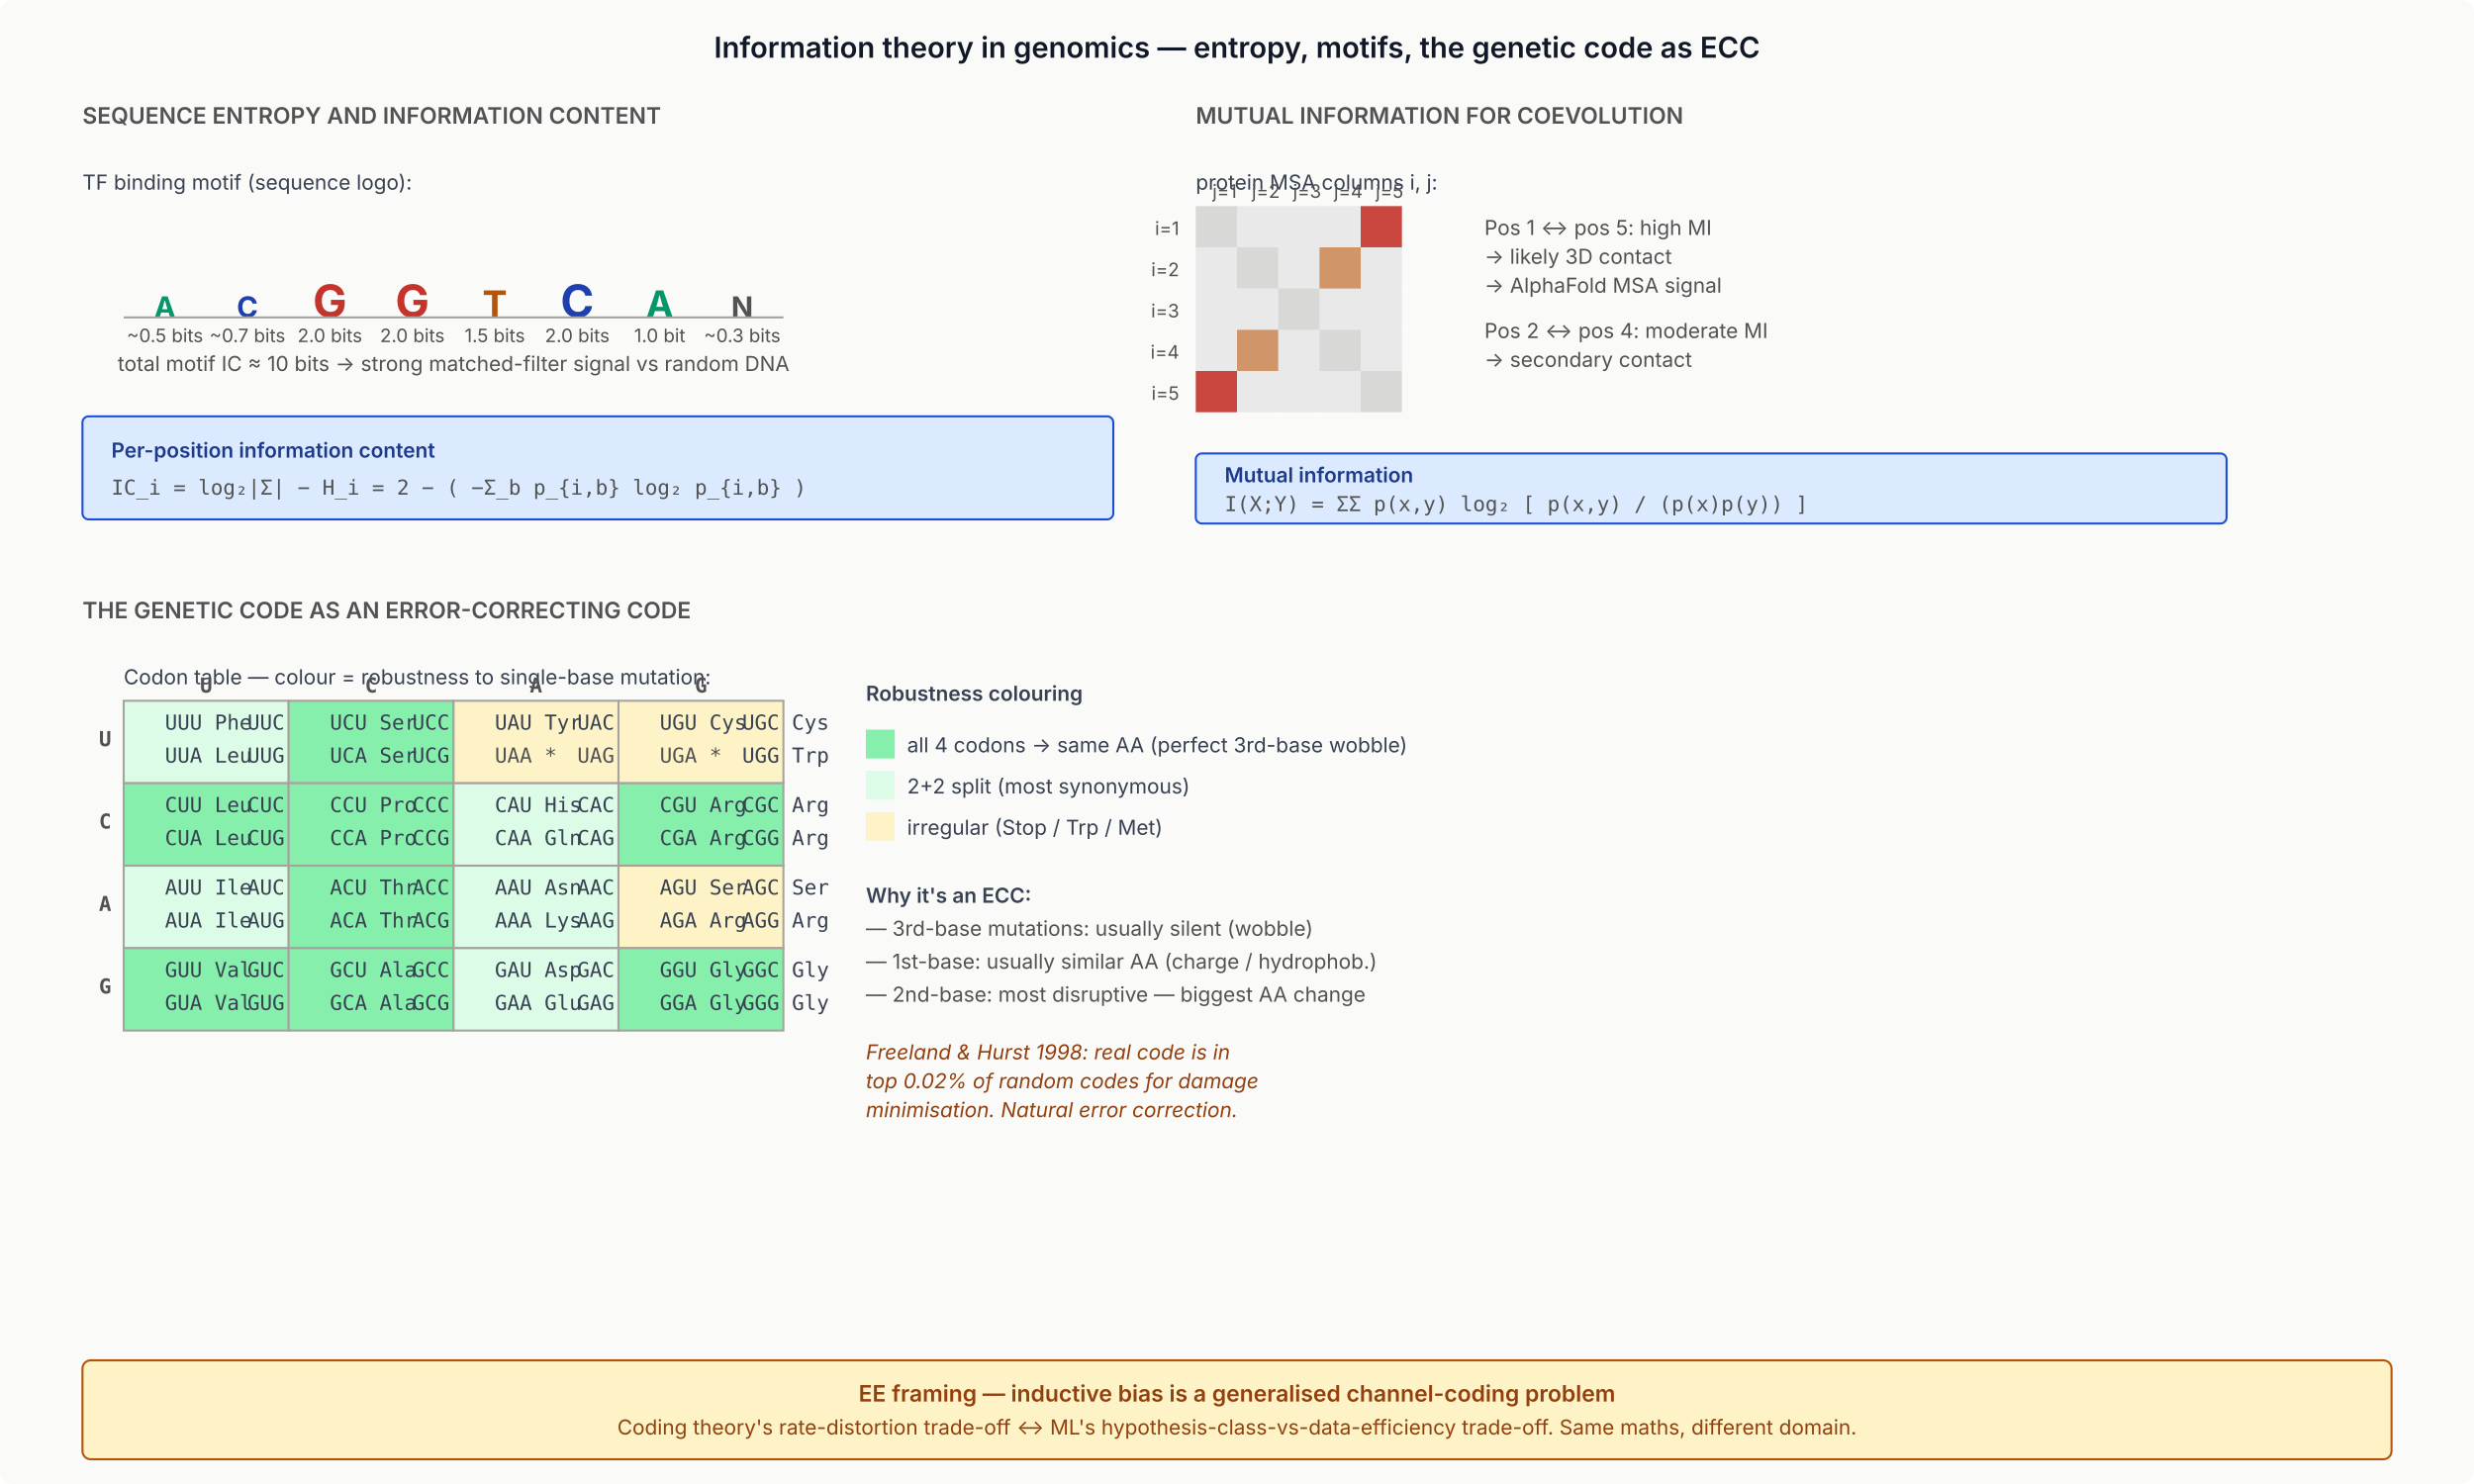
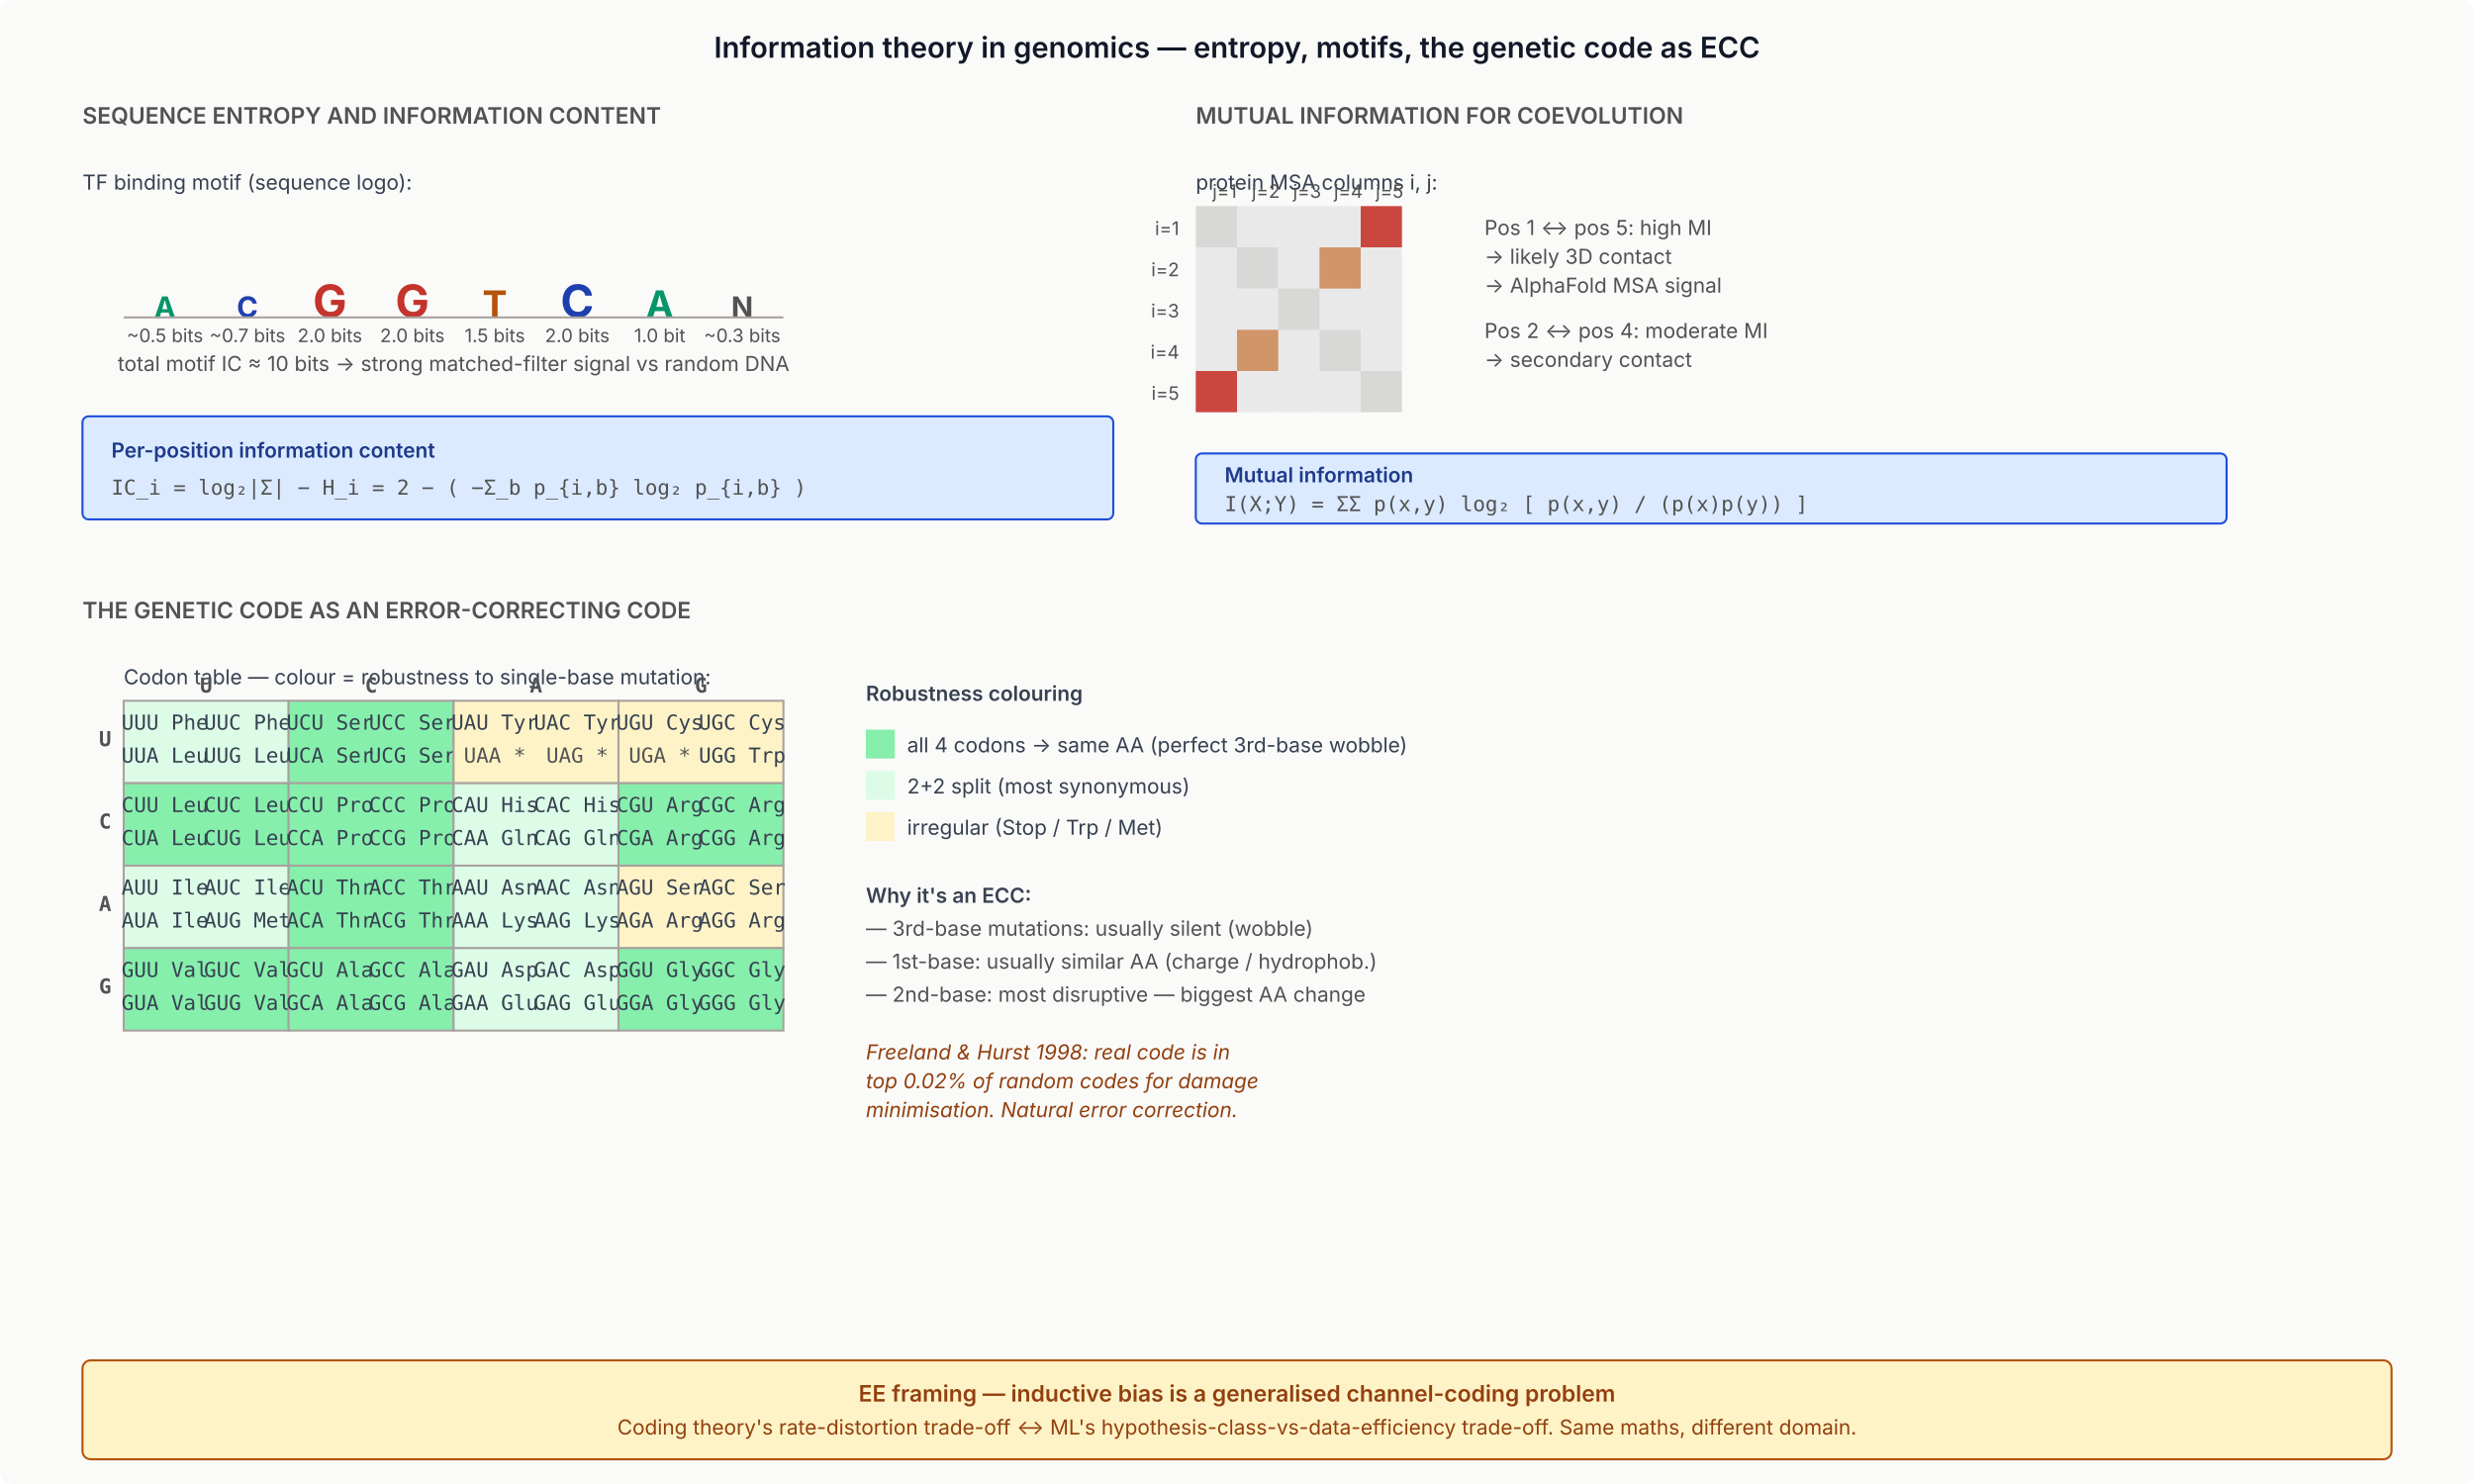
<svg xmlns="http://www.w3.org/2000/svg" viewBox="0 0 1200 720" width="1200" height="720" font-family="Inter, sans-serif">
  <defs>
    <style>text { font-family: Inter, sans-serif; } .mono { font-family: 'JetBrains Mono', monospace; font-size: 10px; }</style>
  </defs>
  <rect width="1200" height="720" fill="#fafaf9" rx="6" />
  <text x="600" y="28" text-anchor="middle" font-size="14" font-weight="600" fill="#111827">Information theory in genomics — entropy, motifs, the genetic code as ECC</text>
  <g transform="translate(40,60)">
    <text x="0" y="0" font-size="11" font-weight="600" fill="#525252">SEQUENCE ENTROPY AND INFORMATION CONTENT</text>
    <g transform="translate(0,18)">
      <text x="0" y="14" font-size="10" fill="#374151">TF binding motif (sequence logo):</text>
      <g transform="translate(20,30)">
        <g transform="translate(0,0)">
          <text x="20" y="46" text-anchor="middle" font-size="14" font-weight="700" fill="#059669" transform="scaleY(0.4) translate(0,69)">A</text>
          <text x="20" y="58" text-anchor="middle" font-size="9" fill="#525252">~0.5 bits</text>
        </g>
        <g transform="translate(40,0)">
          <text x="20" y="46" text-anchor="middle" font-size="14" font-weight="700" fill="#1e40af" transform="scaleY(0.5) translate(0,46)">C</text>
          <text x="20" y="58" text-anchor="middle" font-size="9" fill="#525252">~0.7 bits</text>
        </g>
        <g transform="translate(80,0)">
          <text x="20" y="46" text-anchor="middle" font-size="22" font-weight="700" fill="#c4342c" transform="scaleY(1.0) translate(0,0)">G</text>
          <text x="20" y="58" text-anchor="middle" font-size="9" fill="#525252">2.0 bits</text>
        </g>
        <g transform="translate(120,0)">
          <text x="20" y="46" text-anchor="middle" font-size="22" font-weight="700" fill="#c4342c" transform="scaleY(1.0) translate(0,0)">G</text>
          <text x="20" y="58" text-anchor="middle" font-size="9" fill="#525252">2.0 bits</text>
        </g>
        <g transform="translate(160,0)">
          <text x="20" y="46" text-anchor="middle" font-size="18" font-weight="700" fill="#b45309" transform="scaleY(0.85) translate(0,8)">T</text>
          <text x="20" y="58" text-anchor="middle" font-size="9" fill="#525252">1.5 bits</text>
        </g>
        <g transform="translate(200,0)">
          <text x="20" y="46" text-anchor="middle" font-size="22" font-weight="700" fill="#1e40af" transform="scaleY(1.0) translate(0,0)">C</text>
          <text x="20" y="58" text-anchor="middle" font-size="9" fill="#525252">2.0 bits</text>
        </g>
        <g transform="translate(240,0)">
          <text x="20" y="46" text-anchor="middle" font-size="18" font-weight="700" fill="#059669" transform="scaleY(0.7) translate(0,16)">A</text>
          <text x="20" y="58" text-anchor="middle" font-size="9" fill="#525252">1.0 bit</text>
        </g>
        <g transform="translate(280,0)">
          <text x="20" y="46" text-anchor="middle" font-size="14" font-weight="700" fill="#525252" transform="scaleY(0.4) translate(0,69)">N</text>
          <text x="20" y="58" text-anchor="middle" font-size="9" fill="#525252">~0.3 bits</text>
        </g>
        <line x1="0" y1="46" x2="320" y2="46" stroke="#a8a29e" />
      </g>
    </g>
    <text x="180" y="120" text-anchor="middle" font-size="10" fill="#525252">total motif IC ≈ 10 bits → strong matched-filter signal vs random DNA</text>
    <g transform="translate(0,142)">
      <rect width="500" height="50" fill="#dbeafe" stroke="#1d4ed8" rx="3" />
      <text x="14" y="20" font-size="10" font-weight="600" fill="#1e3a8a">Per-position information content</text>
      <text x="14" y="38" font-size="11" class="mono" fill="#525252">IC_i = log₂|Σ| − H_i = 2 − ( −Σ_b p_{i,b} log₂ p_{i,b} )</text>
    </g>
  </g>
  <g transform="translate(580,60)">
    <text x="0" y="0" font-size="11" font-weight="600" fill="#525252">MUTUAL INFORMATION FOR COEVOLUTION</text>
    <g transform="translate(0,18)">
      <text x="0" y="14" font-size="10" fill="#374151">protein MSA columns i, j:</text>
    </g>
    <g transform="translate(0,40)">
      <text x="-8" y="14" text-anchor="end" font-size="9" fill="#525252">i=1</text>
      <text x="-8" y="34" text-anchor="end" font-size="9" fill="#525252">i=2</text>
      <text x="-8" y="54" text-anchor="end" font-size="9" fill="#525252">i=3</text>
      <text x="-8" y="74" text-anchor="end" font-size="9" fill="#525252">i=4</text>
      <text x="-8" y="94" text-anchor="end" font-size="9" fill="#525252">i=5</text>
      <text x="14" y="-4" text-anchor="middle" font-size="9" fill="#525252">j=1</text>
      <text x="34" y="-4" text-anchor="middle" font-size="9" fill="#525252">j=2</text>
      <text x="54" y="-4" text-anchor="middle" font-size="9" fill="#525252">j=3</text>
      <text x="74" y="-4" text-anchor="middle" font-size="9" fill="#525252">j=4</text>
      <text x="94" y="-4" text-anchor="middle" font-size="9" fill="#525252">j=5</text>
      <rect x="0" y="0" width="20" height="20" fill="#525252" fill-opacity="0.2" />
      <rect x="20" y="20" width="20" height="20" fill="#525252" fill-opacity="0.2" />
      <rect x="40" y="40" width="20" height="20" fill="#525252" fill-opacity="0.2" />
      <rect x="60" y="60" width="20" height="20" fill="#525252" fill-opacity="0.2" />
      <rect x="80" y="80" width="20" height="20" fill="#525252" fill-opacity="0.2" />
      <rect x="80" y="0" width="20" height="20" fill="#c4342c" fill-opacity="0.9" />
      <rect x="0" y="80" width="20" height="20" fill="#c4342c" fill-opacity="0.9" />
      <rect x="60" y="20" width="20" height="20" fill="#b45309" fill-opacity="0.6" />
      <rect x="20" y="60" width="20" height="20" fill="#b45309" fill-opacity="0.6" />
      <rect x="20" y="0" width="20" height="20" fill="#525252" fill-opacity="0.1" />
      <rect x="40" y="0" width="20" height="20" fill="#525252" fill-opacity="0.1" />
      <rect x="60" y="0" width="20" height="20" fill="#525252" fill-opacity="0.1" />
      <rect x="0" y="20" width="20" height="20" fill="#525252" fill-opacity="0.1" />
      <rect x="40" y="20" width="20" height="20" fill="#525252" fill-opacity="0.1" />
      <rect x="80" y="20" width="20" height="20" fill="#525252" fill-opacity="0.1" />
      <rect x="0" y="40" width="20" height="20" fill="#525252" fill-opacity="0.1" />
      <rect x="20" y="40" width="20" height="20" fill="#525252" fill-opacity="0.1" />
      <rect x="60" y="40" width="20" height="20" fill="#525252" fill-opacity="0.1" />
      <rect x="80" y="40" width="20" height="20" fill="#525252" fill-opacity="0.1" />
      <rect x="0" y="60" width="20" height="20" fill="#525252" fill-opacity="0.1" />
      <rect x="40" y="60" width="20" height="20" fill="#525252" fill-opacity="0.1" />
      <rect x="80" y="60" width="20" height="20" fill="#525252" fill-opacity="0.1" />
      <rect x="20" y="80" width="20" height="20" fill="#525252" fill-opacity="0.1" />
      <rect x="40" y="80" width="20" height="20" fill="#525252" fill-opacity="0.1" />
      <rect x="60" y="80" width="20" height="20" fill="#525252" fill-opacity="0.1" />
    </g>
    <g transform="translate(140,40)" font-size="10" fill="#525252">
      <text x="0" y="14">Pos 1 ↔ pos 5: high MI</text>
      <text x="0" y="28">→ likely 3D contact</text>
      <text x="0" y="42">→ AlphaFold MSA signal</text>
      <text x="0" y="64">Pos 2 ↔ pos 4: moderate MI</text>
      <text x="0" y="78">→ secondary contact</text>
    </g>
    <g transform="translate(0,160)">
      <rect width="500" height="34" fill="#dbeafe" stroke="#1d4ed8" rx="3" />
      <text x="14" y="14" font-size="10" font-weight="600" fill="#1e3a8a">Mutual information</text>
      <text x="14" y="28" font-size="11" class="mono" fill="#525252">I(X;Y) = ΣΣ p(x,y) log₂ [ p(x,y) / (p(x)p(y)) ]</text>
    </g>
  </g>
  <g transform="translate(40,300)">
    <text x="0" y="0" font-size="11" font-weight="600" fill="#525252">THE GENETIC CODE AS AN ERROR-CORRECTING CODE</text>
    <g transform="translate(20,18)">
      <text x="0" y="14" font-size="10" fill="#374151">Codon table — colour = robustness to single-base mutation:</text>
    </g>
    <g transform="translate(20,40)">
      <text x="-6" y="22" text-anchor="end" font-size="10" font-weight="600" class="mono" fill="#525252">U</text>
      <text x="-6" y="62" text-anchor="end" font-size="10" font-weight="600" class="mono" fill="#525252">C</text>
      <text x="-6" y="102" text-anchor="end" font-size="10" font-weight="600" class="mono" fill="#525252">A</text>
      <text x="-6" y="142" text-anchor="end" font-size="10" font-weight="600" class="mono" fill="#525252">G</text>
      <text x="40" y="-4" text-anchor="middle" font-size="10" font-weight="600" class="mono" fill="#525252">U</text>
      <text x="120" y="-4" text-anchor="middle" font-size="10" font-weight="600" class="mono" fill="#525252">C</text>
      <text x="200" y="-4" text-anchor="middle" font-size="10" font-weight="600" class="mono" fill="#525252">A</text>
      <text x="280" y="-4" text-anchor="middle" font-size="10" font-weight="600" class="mono" fill="#525252">G</text>
      <g transform="translate(0,0)">
        <rect x="0" y="0" width="80" height="40" fill="#dcfce7" stroke="#a8a29e" />
-         <text x="20" y="14" font-size="9" class="mono" fill="#374151">UUU Phe</text>
-         <text x="60" y="14" font-size="9" class="mono" fill="#374151">UUC Phe</text>
-         <text x="20" y="30" font-size="9" class="mono" fill="#374151">UUA Leu</text>
-         <text x="60" y="30" font-size="9" class="mono" fill="#374151">UUG Leu</text>
+         <text x="20" y="14" font-size="8" text-anchor="middle" class="mono" fill="#374151">UUU Phe</text>
+         <text x="60" y="14" font-size="8" text-anchor="middle" class="mono" fill="#374151">UUC Phe</text>
+         <text x="20" y="30" font-size="8" text-anchor="middle" class="mono" fill="#374151">UUA Leu</text>
+         <text x="60" y="30" font-size="8" text-anchor="middle" class="mono" fill="#374151">UUG Leu</text>
      </g>
      <g transform="translate(80,0)">
        <rect x="0" y="0" width="80" height="40" fill="#86efac" stroke="#a8a29e" />
-         <text x="20" y="14" font-size="9" class="mono" fill="#374151">UCU Ser</text>
-         <text x="60" y="14" font-size="9" class="mono" fill="#374151">UCC Ser</text>
-         <text x="20" y="30" font-size="9" class="mono" fill="#374151">UCA Ser</text>
-         <text x="60" y="30" font-size="9" class="mono" fill="#374151">UCG Ser</text>
+         <text x="20" y="14" font-size="8" text-anchor="middle" class="mono" fill="#374151">UCU Ser</text>
+         <text x="60" y="14" font-size="8" text-anchor="middle" class="mono" fill="#374151">UCC Ser</text>
+         <text x="20" y="30" font-size="8" text-anchor="middle" class="mono" fill="#374151">UCA Ser</text>
+         <text x="60" y="30" font-size="8" text-anchor="middle" class="mono" fill="#374151">UCG Ser</text>
      </g>
      <g transform="translate(160,0)">
        <rect x="0" y="0" width="80" height="40" fill="#fef3c7" stroke="#a8a29e" />
-         <text x="20" y="14" font-size="9" class="mono" fill="#374151">UAU Tyr</text>
-         <text x="60" y="14" font-size="9" class="mono" fill="#374151">UAC Tyr</text>
-         <text x="20" y="30" font-size="9" class="mono" fill="#525252">UAA *</text>
-         <text x="60" y="30" font-size="9" class="mono" fill="#525252">UAG *</text>
+         <text x="20" y="14" font-size="8" text-anchor="middle" class="mono" fill="#374151">UAU Tyr</text>
+         <text x="60" y="14" font-size="8" text-anchor="middle" class="mono" fill="#374151">UAC Tyr</text>
+         <text x="20" y="30" font-size="8" text-anchor="middle" class="mono" fill="#525252">UAA *</text>
+         <text x="60" y="30" font-size="8" text-anchor="middle" class="mono" fill="#525252">UAG *</text>
      </g>
      <g transform="translate(240,0)">
        <rect x="0" y="0" width="80" height="40" fill="#fef3c7" stroke="#a8a29e" />
-         <text x="20" y="14" font-size="9" class="mono" fill="#374151">UGU Cys</text>
-         <text x="60" y="14" font-size="9" class="mono" fill="#374151">UGC Cys</text>
-         <text x="20" y="30" font-size="9" class="mono" fill="#525252">UGA *</text>
-         <text x="60" y="30" font-size="9" class="mono" fill="#374151">UGG Trp</text>
+         <text x="20" y="14" font-size="8" text-anchor="middle" class="mono" fill="#374151">UGU Cys</text>
+         <text x="60" y="14" font-size="8" text-anchor="middle" class="mono" fill="#374151">UGC Cys</text>
+         <text x="20" y="30" font-size="8" text-anchor="middle" class="mono" fill="#525252">UGA *</text>
+         <text x="60" y="30" font-size="8" text-anchor="middle" class="mono" fill="#374151">UGG Trp</text>
      </g>
      <g transform="translate(0,40)">
        <rect x="0" y="0" width="80" height="40" fill="#86efac" stroke="#a8a29e" />
-         <text x="20" y="14" font-size="9" class="mono" fill="#374151">CUU Leu</text>
-         <text x="60" y="14" font-size="9" class="mono" fill="#374151">CUC Leu</text>
-         <text x="20" y="30" font-size="9" class="mono" fill="#374151">CUA Leu</text>
-         <text x="60" y="30" font-size="9" class="mono" fill="#374151">CUG Leu</text>
+         <text x="20" y="14" font-size="8" text-anchor="middle" class="mono" fill="#374151">CUU Leu</text>
+         <text x="60" y="14" font-size="8" text-anchor="middle" class="mono" fill="#374151">CUC Leu</text>
+         <text x="20" y="30" font-size="8" text-anchor="middle" class="mono" fill="#374151">CUA Leu</text>
+         <text x="60" y="30" font-size="8" text-anchor="middle" class="mono" fill="#374151">CUG Leu</text>
      </g>
      <g transform="translate(80,40)">
        <rect x="0" y="0" width="80" height="40" fill="#86efac" stroke="#a8a29e" />
-         <text x="20" y="14" font-size="9" class="mono" fill="#374151">CCU Pro</text>
-         <text x="60" y="14" font-size="9" class="mono" fill="#374151">CCC Pro</text>
-         <text x="20" y="30" font-size="9" class="mono" fill="#374151">CCA Pro</text>
-         <text x="60" y="30" font-size="9" class="mono" fill="#374151">CCG Pro</text>
+         <text x="20" y="14" font-size="8" text-anchor="middle" class="mono" fill="#374151">CCU Pro</text>
+         <text x="60" y="14" font-size="8" text-anchor="middle" class="mono" fill="#374151">CCC Pro</text>
+         <text x="20" y="30" font-size="8" text-anchor="middle" class="mono" fill="#374151">CCA Pro</text>
+         <text x="60" y="30" font-size="8" text-anchor="middle" class="mono" fill="#374151">CCG Pro</text>
      </g>
      <g transform="translate(160,40)">
        <rect x="0" y="0" width="80" height="40" fill="#dcfce7" stroke="#a8a29e" />
-         <text x="20" y="14" font-size="9" class="mono" fill="#374151">CAU His</text>
-         <text x="60" y="14" font-size="9" class="mono" fill="#374151">CAC His</text>
-         <text x="20" y="30" font-size="9" class="mono" fill="#374151">CAA Gln</text>
-         <text x="60" y="30" font-size="9" class="mono" fill="#374151">CAG Gln</text>
+         <text x="20" y="14" font-size="8" text-anchor="middle" class="mono" fill="#374151">CAU His</text>
+         <text x="60" y="14" font-size="8" text-anchor="middle" class="mono" fill="#374151">CAC His</text>
+         <text x="20" y="30" font-size="8" text-anchor="middle" class="mono" fill="#374151">CAA Gln</text>
+         <text x="60" y="30" font-size="8" text-anchor="middle" class="mono" fill="#374151">CAG Gln</text>
      </g>
      <g transform="translate(240,40)">
        <rect x="0" y="0" width="80" height="40" fill="#86efac" stroke="#a8a29e" />
-         <text x="20" y="14" font-size="9" class="mono" fill="#374151">CGU Arg</text>
-         <text x="60" y="14" font-size="9" class="mono" fill="#374151">CGC Arg</text>
-         <text x="20" y="30" font-size="9" class="mono" fill="#374151">CGA Arg</text>
-         <text x="60" y="30" font-size="9" class="mono" fill="#374151">CGG Arg</text>
+         <text x="20" y="14" font-size="8" text-anchor="middle" class="mono" fill="#374151">CGU Arg</text>
+         <text x="60" y="14" font-size="8" text-anchor="middle" class="mono" fill="#374151">CGC Arg</text>
+         <text x="20" y="30" font-size="8" text-anchor="middle" class="mono" fill="#374151">CGA Arg</text>
+         <text x="60" y="30" font-size="8" text-anchor="middle" class="mono" fill="#374151">CGG Arg</text>
      </g>
      <g transform="translate(0,80)">
        <rect x="0" y="0" width="80" height="40" fill="#dcfce7" stroke="#a8a29e" />
-         <text x="20" y="14" font-size="9" class="mono" fill="#374151">AUU Ile</text>
-         <text x="60" y="14" font-size="9" class="mono" fill="#374151">AUC Ile</text>
-         <text x="20" y="30" font-size="9" class="mono" fill="#374151">AUA Ile</text>
-         <text x="60" y="30" font-size="9" class="mono" fill="#374151">AUG Met</text>
+         <text x="20" y="14" font-size="8" text-anchor="middle" class="mono" fill="#374151">AUU Ile</text>
+         <text x="60" y="14" font-size="8" text-anchor="middle" class="mono" fill="#374151">AUC Ile</text>
+         <text x="20" y="30" font-size="8" text-anchor="middle" class="mono" fill="#374151">AUA Ile</text>
+         <text x="60" y="30" font-size="8" text-anchor="middle" class="mono" fill="#374151">AUG Met</text>
      </g>
      <g transform="translate(80,80)">
        <rect x="0" y="0" width="80" height="40" fill="#86efac" stroke="#a8a29e" />
-         <text x="20" y="14" font-size="9" class="mono" fill="#374151">ACU Thr</text>
-         <text x="60" y="14" font-size="9" class="mono" fill="#374151">ACC Thr</text>
-         <text x="20" y="30" font-size="9" class="mono" fill="#374151">ACA Thr</text>
-         <text x="60" y="30" font-size="9" class="mono" fill="#374151">ACG Thr</text>
+         <text x="20" y="14" font-size="8" text-anchor="middle" class="mono" fill="#374151">ACU Thr</text>
+         <text x="60" y="14" font-size="8" text-anchor="middle" class="mono" fill="#374151">ACC Thr</text>
+         <text x="20" y="30" font-size="8" text-anchor="middle" class="mono" fill="#374151">ACA Thr</text>
+         <text x="60" y="30" font-size="8" text-anchor="middle" class="mono" fill="#374151">ACG Thr</text>
      </g>
      <g transform="translate(160,80)">
        <rect x="0" y="0" width="80" height="40" fill="#dcfce7" stroke="#a8a29e" />
-         <text x="20" y="14" font-size="9" class="mono" fill="#374151">AAU Asn</text>
-         <text x="60" y="14" font-size="9" class="mono" fill="#374151">AAC Asn</text>
-         <text x="20" y="30" font-size="9" class="mono" fill="#374151">AAA Lys</text>
-         <text x="60" y="30" font-size="9" class="mono" fill="#374151">AAG Lys</text>
+         <text x="20" y="14" font-size="8" text-anchor="middle" class="mono" fill="#374151">AAU Asn</text>
+         <text x="60" y="14" font-size="8" text-anchor="middle" class="mono" fill="#374151">AAC Asn</text>
+         <text x="20" y="30" font-size="8" text-anchor="middle" class="mono" fill="#374151">AAA Lys</text>
+         <text x="60" y="30" font-size="8" text-anchor="middle" class="mono" fill="#374151">AAG Lys</text>
      </g>
      <g transform="translate(240,80)">
        <rect x="0" y="0" width="80" height="40" fill="#fef3c7" stroke="#a8a29e" />
-         <text x="20" y="14" font-size="9" class="mono" fill="#374151">AGU Ser</text>
-         <text x="60" y="14" font-size="9" class="mono" fill="#374151">AGC Ser</text>
-         <text x="20" y="30" font-size="9" class="mono" fill="#374151">AGA Arg</text>
-         <text x="60" y="30" font-size="9" class="mono" fill="#374151">AGG Arg</text>
+         <text x="20" y="14" font-size="8" text-anchor="middle" class="mono" fill="#374151">AGU Ser</text>
+         <text x="60" y="14" font-size="8" text-anchor="middle" class="mono" fill="#374151">AGC Ser</text>
+         <text x="20" y="30" font-size="8" text-anchor="middle" class="mono" fill="#374151">AGA Arg</text>
+         <text x="60" y="30" font-size="8" text-anchor="middle" class="mono" fill="#374151">AGG Arg</text>
      </g>
      <g transform="translate(0,120)">
        <rect x="0" y="0" width="80" height="40" fill="#86efac" stroke="#a8a29e" />
-         <text x="20" y="14" font-size="9" class="mono" fill="#374151">GUU Val</text>
-         <text x="60" y="14" font-size="9" class="mono" fill="#374151">GUC Val</text>
-         <text x="20" y="30" font-size="9" class="mono" fill="#374151">GUA Val</text>
-         <text x="60" y="30" font-size="9" class="mono" fill="#374151">GUG Val</text>
+         <text x="20" y="14" font-size="8" text-anchor="middle" class="mono" fill="#374151">GUU Val</text>
+         <text x="60" y="14" font-size="8" text-anchor="middle" class="mono" fill="#374151">GUC Val</text>
+         <text x="20" y="30" font-size="8" text-anchor="middle" class="mono" fill="#374151">GUA Val</text>
+         <text x="60" y="30" font-size="8" text-anchor="middle" class="mono" fill="#374151">GUG Val</text>
      </g>
      <g transform="translate(80,120)">
        <rect x="0" y="0" width="80" height="40" fill="#86efac" stroke="#a8a29e" />
-         <text x="20" y="14" font-size="9" class="mono" fill="#374151">GCU Ala</text>
-         <text x="60" y="14" font-size="9" class="mono" fill="#374151">GCC Ala</text>
-         <text x="20" y="30" font-size="9" class="mono" fill="#374151">GCA Ala</text>
-         <text x="60" y="30" font-size="9" class="mono" fill="#374151">GCG Ala</text>
+         <text x="20" y="14" font-size="8" text-anchor="middle" class="mono" fill="#374151">GCU Ala</text>
+         <text x="60" y="14" font-size="8" text-anchor="middle" class="mono" fill="#374151">GCC Ala</text>
+         <text x="20" y="30" font-size="8" text-anchor="middle" class="mono" fill="#374151">GCA Ala</text>
+         <text x="60" y="30" font-size="8" text-anchor="middle" class="mono" fill="#374151">GCG Ala</text>
      </g>
      <g transform="translate(160,120)">
        <rect x="0" y="0" width="80" height="40" fill="#dcfce7" stroke="#a8a29e" />
-         <text x="20" y="14" font-size="9" class="mono" fill="#374151">GAU Asp</text>
-         <text x="60" y="14" font-size="9" class="mono" fill="#374151">GAC Asp</text>
-         <text x="20" y="30" font-size="9" class="mono" fill="#374151">GAA Glu</text>
-         <text x="60" y="30" font-size="9" class="mono" fill="#374151">GAG Glu</text>
+         <text x="20" y="14" font-size="8" text-anchor="middle" class="mono" fill="#374151">GAU Asp</text>
+         <text x="60" y="14" font-size="8" text-anchor="middle" class="mono" fill="#374151">GAC Asp</text>
+         <text x="20" y="30" font-size="8" text-anchor="middle" class="mono" fill="#374151">GAA Glu</text>
+         <text x="60" y="30" font-size="8" text-anchor="middle" class="mono" fill="#374151">GAG Glu</text>
      </g>
      <g transform="translate(240,120)">
        <rect x="0" y="0" width="80" height="40" fill="#86efac" stroke="#a8a29e" />
-         <text x="20" y="14" font-size="9" class="mono" fill="#374151">GGU Gly</text>
-         <text x="60" y="14" font-size="9" class="mono" fill="#374151">GGC Gly</text>
-         <text x="20" y="30" font-size="9" class="mono" fill="#374151">GGA Gly</text>
-         <text x="60" y="30" font-size="9" class="mono" fill="#374151">GGG Gly</text>
+         <text x="20" y="14" font-size="8" text-anchor="middle" class="mono" fill="#374151">GGU Gly</text>
+         <text x="60" y="14" font-size="8" text-anchor="middle" class="mono" fill="#374151">GGC Gly</text>
+         <text x="20" y="30" font-size="8" text-anchor="middle" class="mono" fill="#374151">GGA Gly</text>
+         <text x="60" y="30" font-size="8" text-anchor="middle" class="mono" fill="#374151">GGG Gly</text>
      </g>
    </g>
    <g transform="translate(380,40)" font-size="10">
      <text x="0" y="0" font-weight="600" fill="#374151">Robustness colouring</text>
      <rect x="0" y="14" width="14" height="14" fill="#86efac" />
      <text x="20" y="25" fill="#374151">all 4 codons → same AA (perfect 3rd-base wobble)</text>
      <rect x="0" y="34" width="14" height="14" fill="#dcfce7" />
      <text x="20" y="45" fill="#374151">2+2 split (most synonymous)</text>
      <rect x="0" y="54" width="14" height="14" fill="#fef3c7" />
      <text x="20" y="65" fill="#374151">irregular (Stop / Trp / Met)</text>
      <text x="0" y="98" font-weight="600" fill="#374151">Why it's an ECC:</text>
      <text x="0" y="114" fill="#525252">— 3rd-base mutations: usually silent (wobble)</text>
      <text x="0" y="130" fill="#525252">— 1st-base: usually similar AA (charge / hydrophob.)</text>
      <text x="0" y="146" fill="#525252">— 2nd-base: most disruptive — biggest AA change</text>
      <text x="0" y="174" font-style="italic" fill="#92400e">Freeland &amp; Hurst 1998: real code is in</text>
      <text x="0" y="188" font-style="italic" fill="#92400e">top 0.02% of random codes for damage</text>
      <text x="0" y="202" font-style="italic" fill="#92400e">minimisation. Natural error correction.</text>
    </g>
  </g>
  <rect x="40" y="660" width="1120" height="48" fill="#fef3c7" stroke="#b45309" rx="4" />
  <text x="600" y="680" text-anchor="middle" font-size="11" font-weight="600" fill="#92400e">EE framing — inductive bias is a generalised channel-coding problem</text>
  <text x="600" y="696" text-anchor="middle" font-size="10" fill="#92400e">Coding theory's rate-distortion trade-off ↔ ML's hypothesis-class-vs-data-efficiency trade-off. Same maths, different domain.</text>
</svg>
